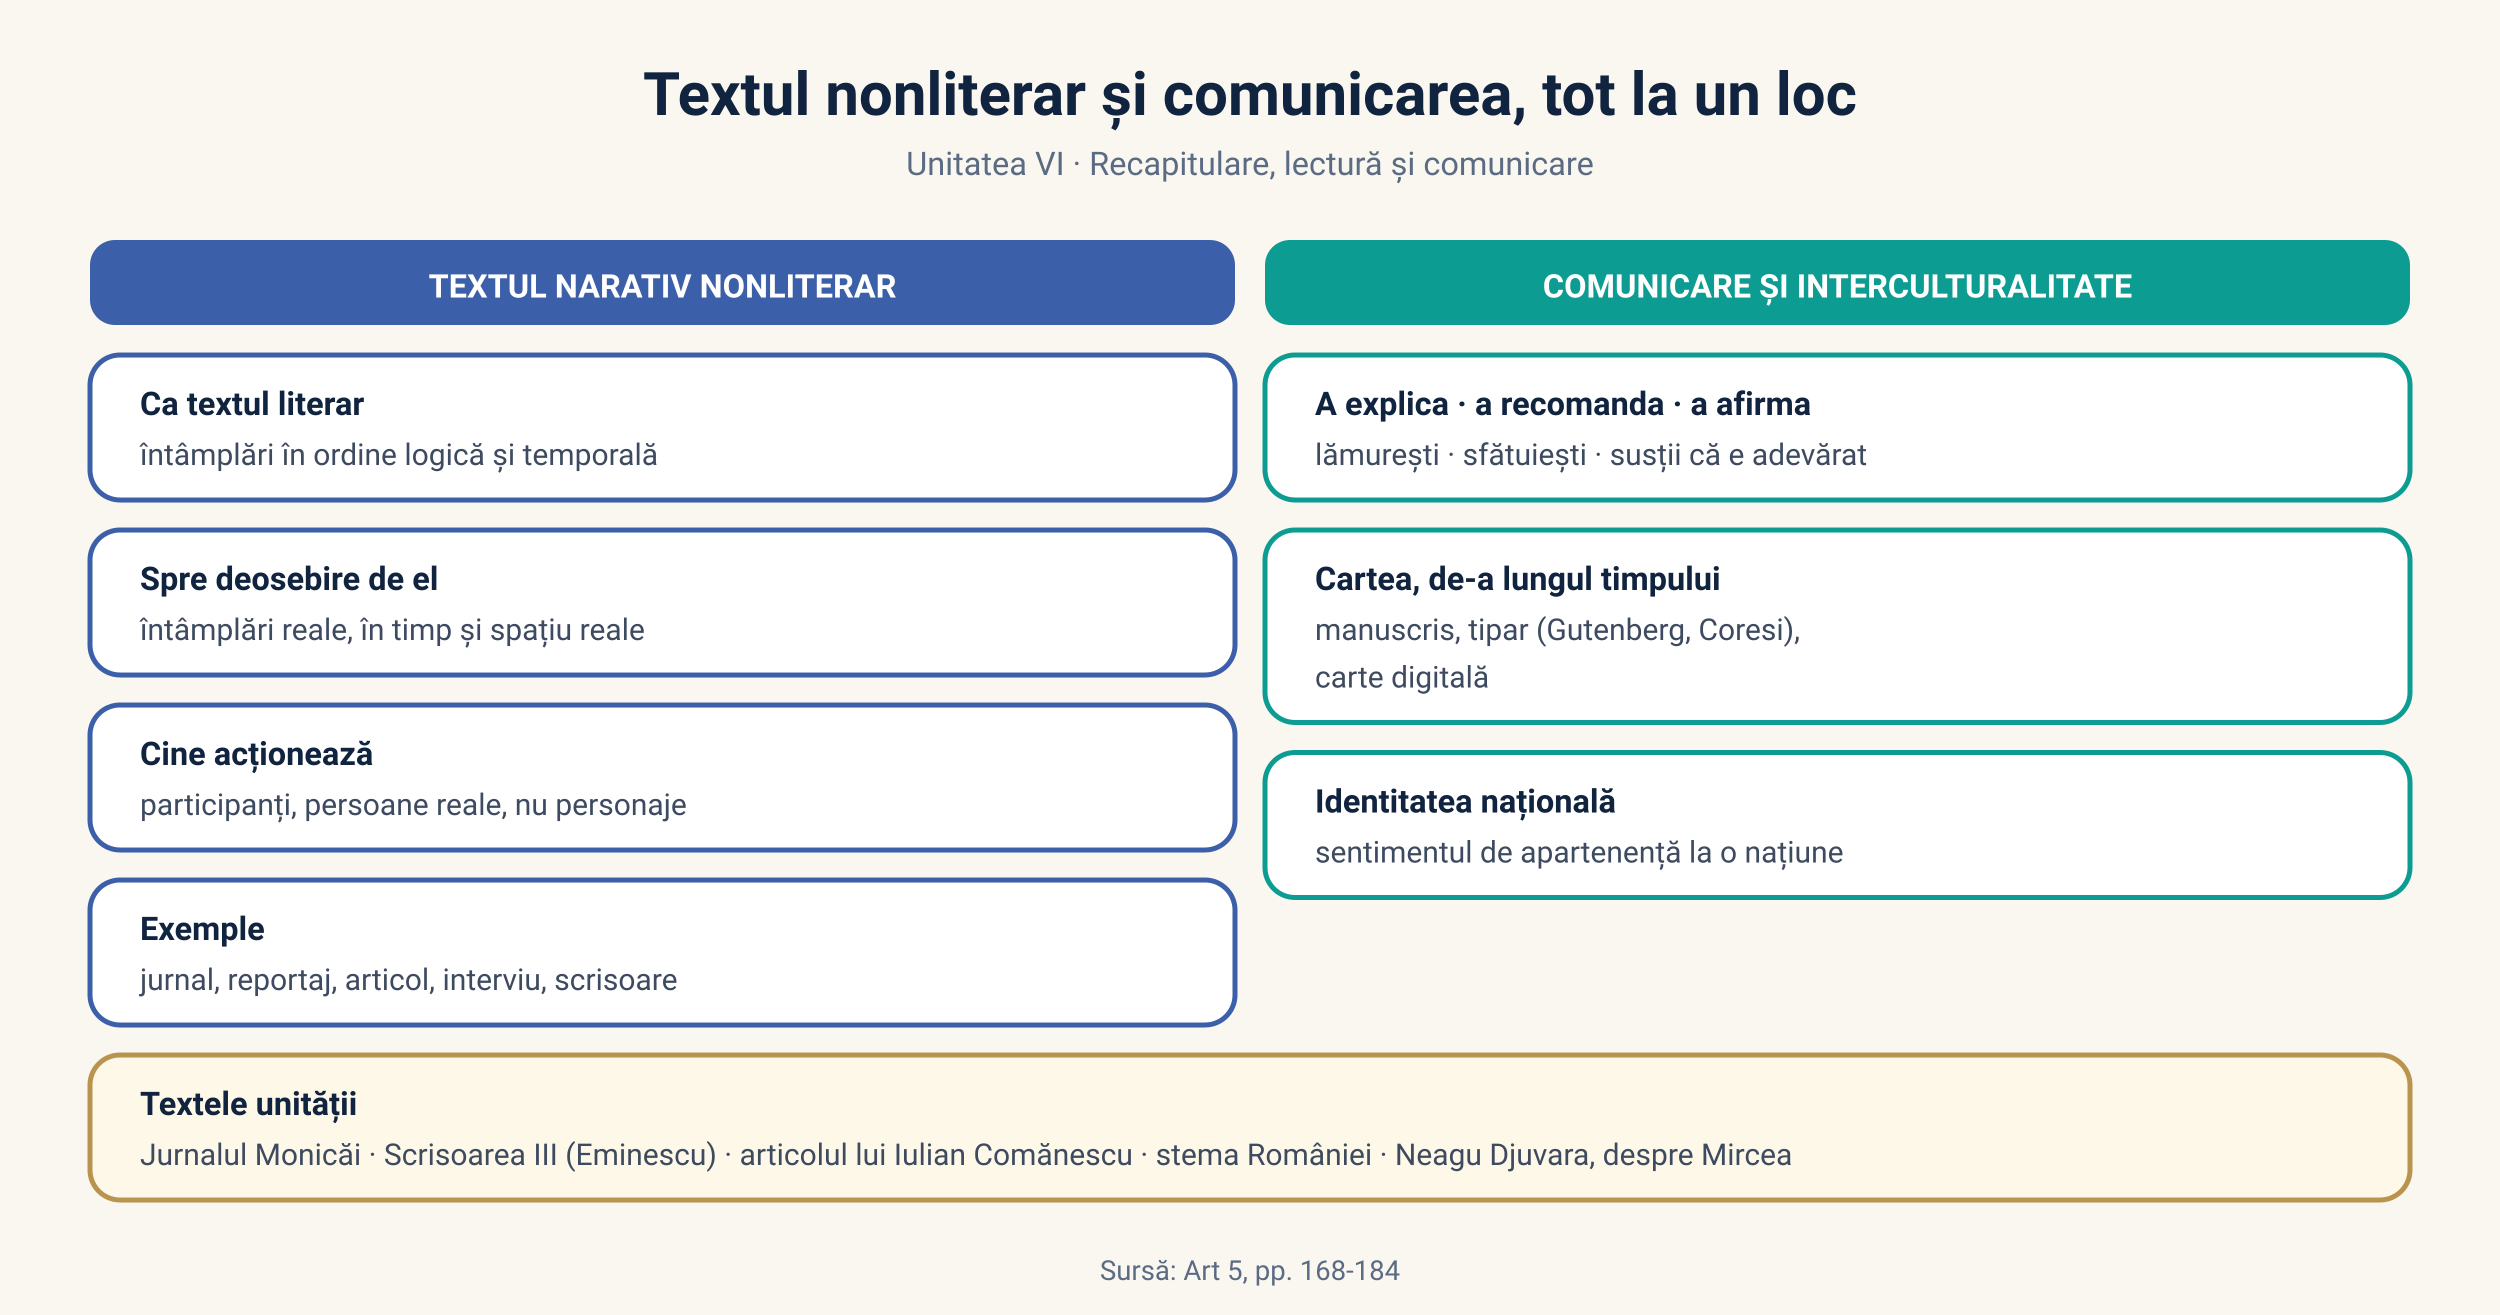
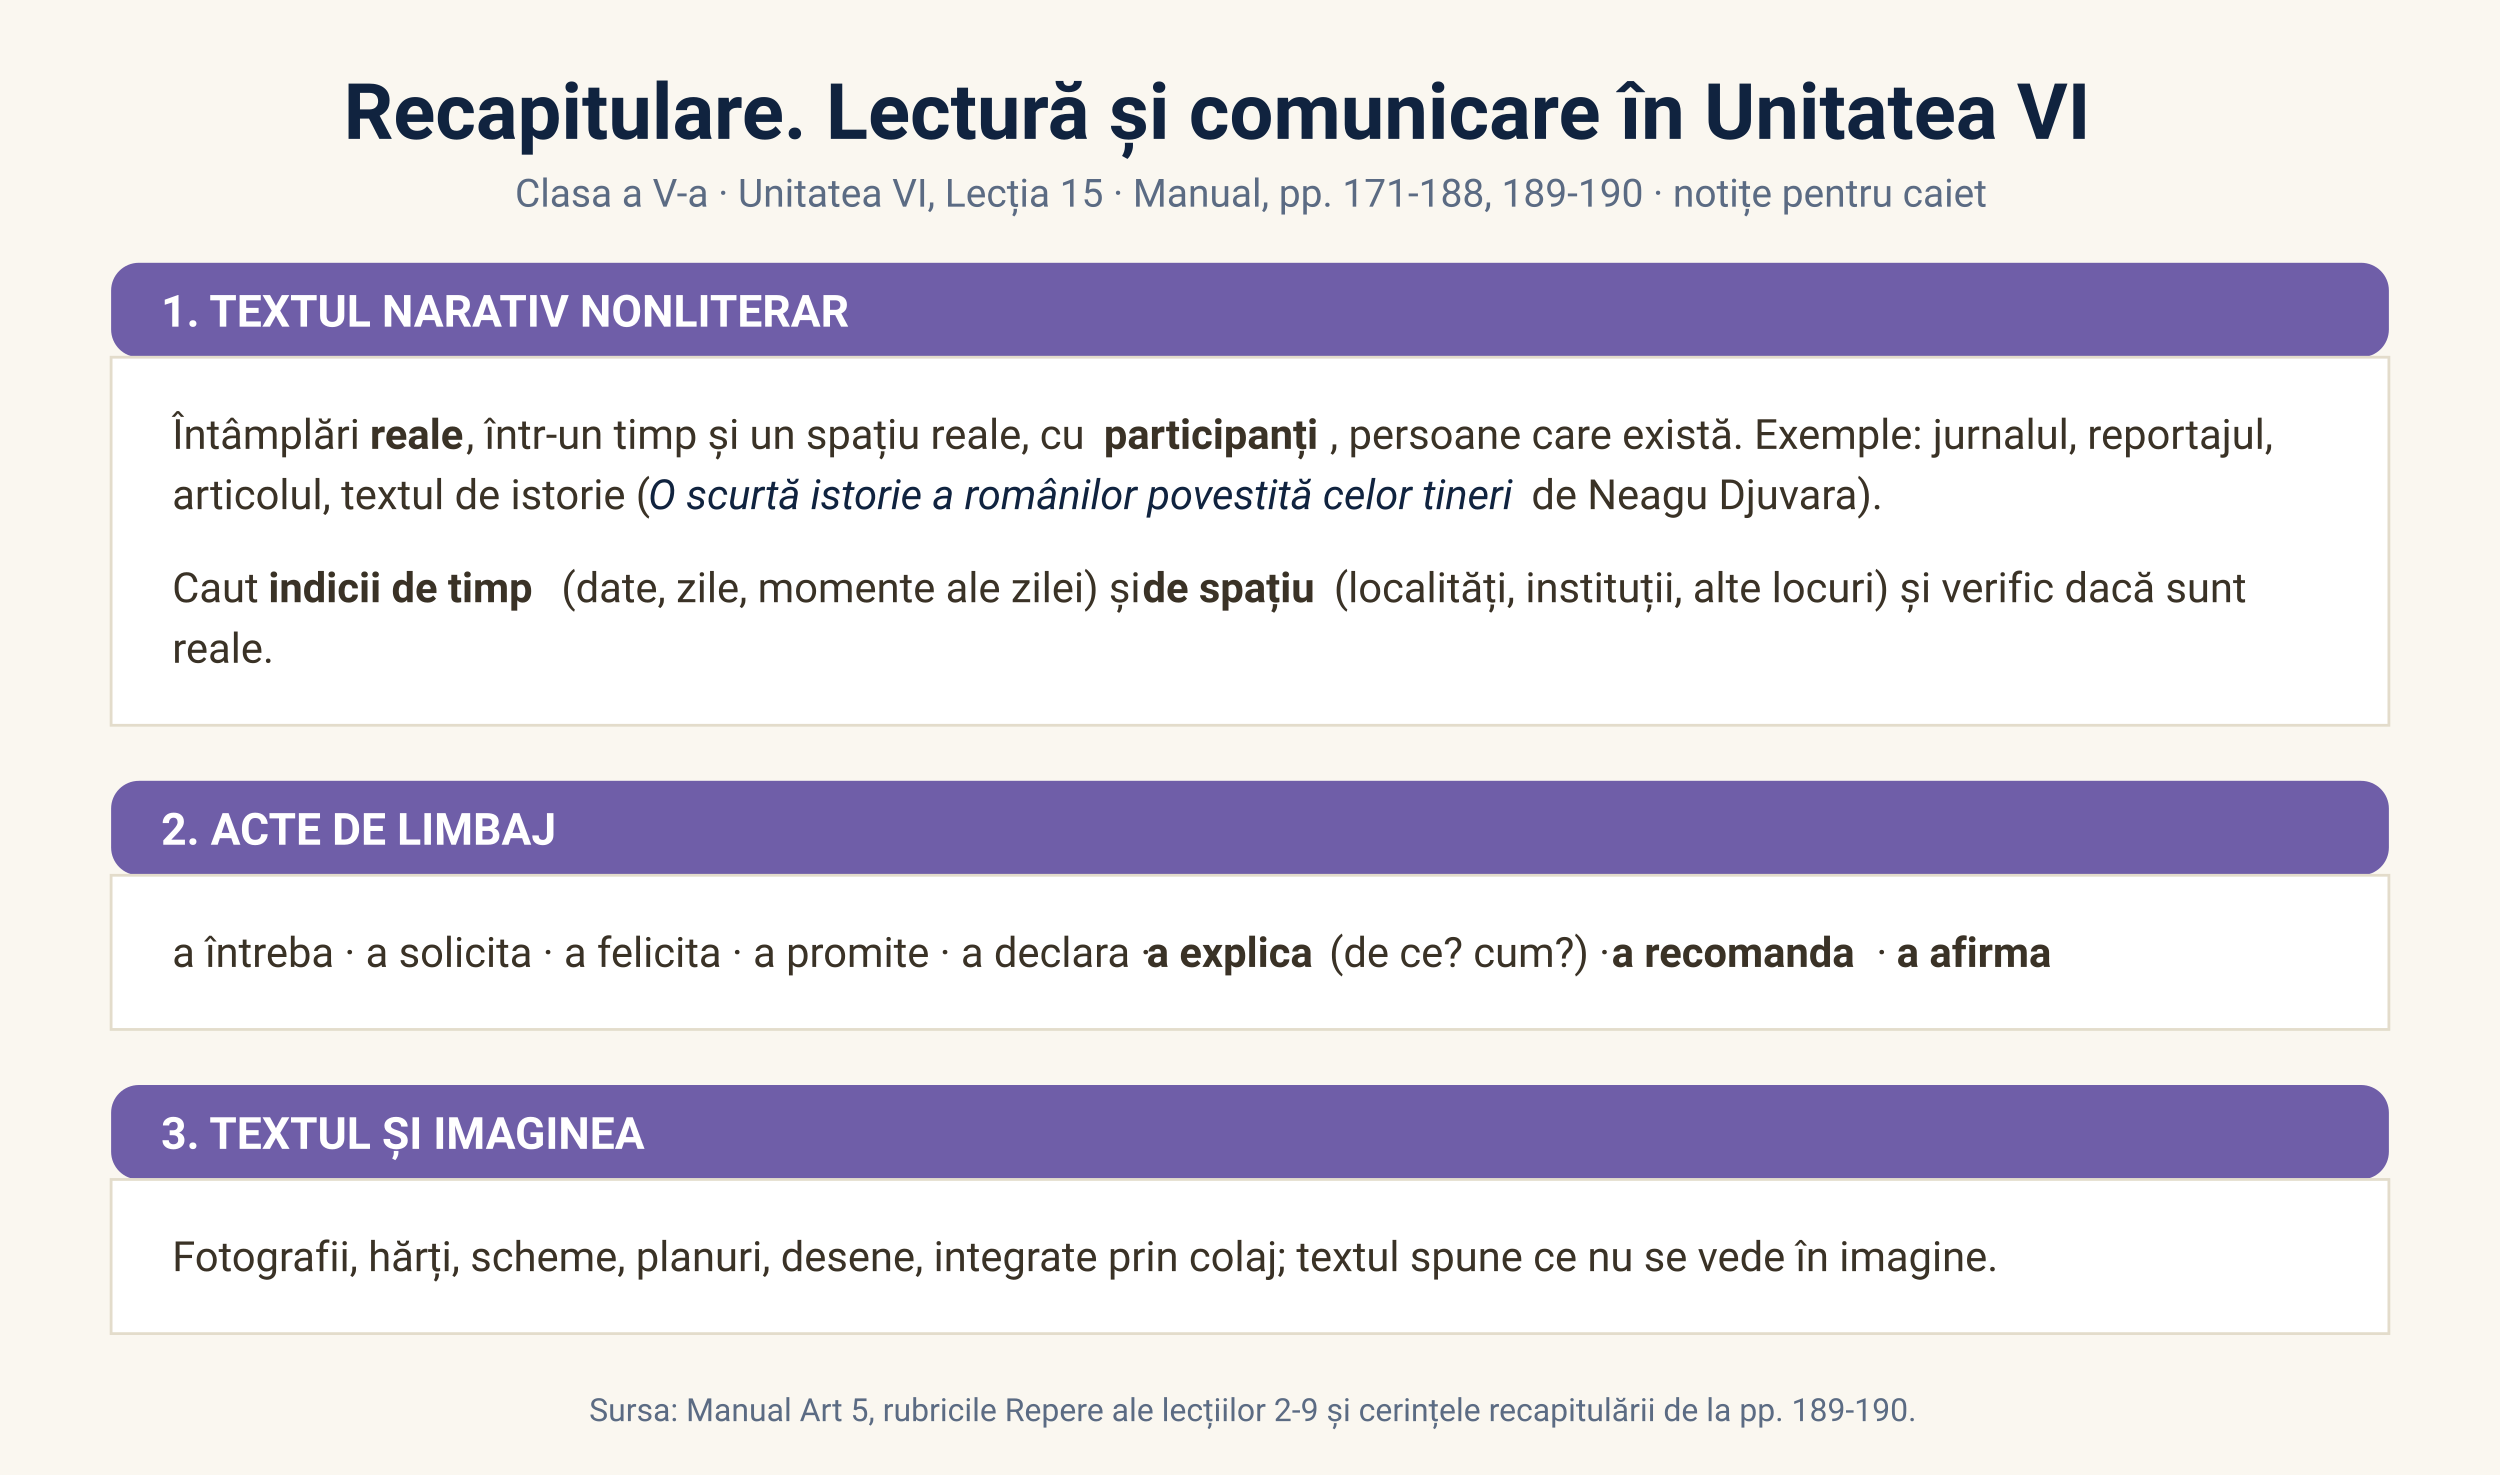
- <svg xmlns="http://www.w3.org/2000/svg" viewBox="0 0 1000 526" font-family="'Segoe UI', 'Plus Jakarta Sans', -apple-system, Roboto, sans-serif">
-   <rect width="1000" height="526" fill="#faf7f0" />
-   <text x="500" y="46" text-anchor="middle" font-size="24" font-weight="700" fill="#10233f">Textul nonliterar și comunicarea, tot la un loc</text>
-   <text x="500" y="70" text-anchor="middle" font-size="13" fill="#5b6b83">Unitatea VI · Recapitulare, lectură și comunicare</text>
-   <rect x="36" y="96" width="458" height="34" rx="10" fill="#3b5fa8" />
-   <text x="265" y="119" text-anchor="middle" font-size="13" font-weight="700" fill="#ffffff">TEXTUL NARATIV NONLITERAR</text>
-   <rect x="36" y="142" width="458" height="58" rx="12" fill="#ffffff" stroke="#3b5fa8" stroke-width="2" />
-   <text x="56" y="166" font-size="13" font-weight="700" fill="#10233f">Ca textul literar</text>
-   <text x="56" y="186" font-size="12" fill="#3d4a5f">întâmplări în ordine logică și temporală</text>
-   <rect x="36" y="212" width="458" height="58" rx="12" fill="#ffffff" stroke="#3b5fa8" stroke-width="2" />
-   <text x="56" y="236" font-size="13" font-weight="700" fill="#10233f">Spre deosebire de el</text>
-   <text x="56" y="256" font-size="12" fill="#3d4a5f">întâmplări reale, în timp și spațiu reale</text>
-   <rect x="36" y="282" width="458" height="58" rx="12" fill="#ffffff" stroke="#3b5fa8" stroke-width="2" />
-   <text x="56" y="306" font-size="13" font-weight="700" fill="#10233f">Cine acționează</text>
-   <text x="56" y="326" font-size="12" fill="#3d4a5f">participanți, persoane reale, nu personaje</text>
-   <rect x="36" y="352" width="458" height="58" rx="12" fill="#ffffff" stroke="#3b5fa8" stroke-width="2" />
-   <text x="56" y="376" font-size="13" font-weight="700" fill="#10233f">Exemple</text>
-   <text x="56" y="396" font-size="12" fill="#3d4a5f">jurnal, reportaj, articol, interviu, scrisoare</text>
-   <rect x="506" y="96" width="458" height="34" rx="10" fill="#0d9c92" />
-   <text x="735" y="119" text-anchor="middle" font-size="13" font-weight="700" fill="#ffffff">COMUNICARE ȘI INTERCULTURALITATE</text>
-   <rect x="506" y="142" width="458" height="58" rx="12" fill="#ffffff" stroke="#0d9c92" stroke-width="2" />
-   <text x="526" y="166" font-size="13" font-weight="700" fill="#10233f">A explica · a recomanda · a afirma</text>
-   <text x="526" y="186" font-size="12" fill="#3d4a5f">lămurești · sfătuiești · susții că e adevărat</text>
-   <rect x="506" y="212" width="458" height="77" rx="12" fill="#ffffff" stroke="#0d9c92" stroke-width="2" />
-   <text x="526" y="236" font-size="13" font-weight="700" fill="#10233f">Cartea, de-a lungul timpului</text>
-   <text x="526" y="256" font-size="12" fill="#3d4a5f">manuscris, tipar (Gutenberg, Coresi),</text>
-   <text x="526" y="275" font-size="12" fill="#3d4a5f">carte digitală</text>
-   <rect x="506" y="301" width="458" height="58" rx="12" fill="#ffffff" stroke="#0d9c92" stroke-width="2" />
-   <text x="526" y="325" font-size="13" font-weight="700" fill="#10233f">Identitatea națională</text>
-   <text x="526" y="345" font-size="12" fill="#3d4a5f">sentimentul de apartenență la o națiune</text>
-   <rect x="36" y="422" width="928" height="58" rx="12" fill="#fef8e9" stroke="#b8944f" stroke-width="2" />
-   <text x="56" y="446" font-size="13" font-weight="700" fill="#10233f">Textele unității</text>
-   <text x="56" y="466" font-size="12" fill="#3d4a5f">Jurnalul Monicăi · Scrisoarea III (Eminescu) · articolul lui Iulian Comănescu · stema României · Neagu Djuvara, despre Mircea</text>
-   <text x="500" y="512" text-anchor="middle" font-size="11" fill="#5b6b83">Sursă: Art 5, pp. 168-184</text>
+ <svg xmlns="http://www.w3.org/2000/svg" viewBox="0 0 900 531" font-family="'Segoe UI', 'Plus Jakarta Sans', -apple-system, Roboto, sans-serif">
+   <rect width="900" height="531" fill="#faf7f0" />
+   <text x="123.7" y="50.0" font-size="28" fill="#10233f" font-weight="700" textLength="654.4" lengthAdjust="spacing">Recapitulare. Lectură și comunicare în Unitatea VI</text>
+   <text x="185.4" y="74.4" font-size="14" fill="#5b6b83" textLength="529.2" lengthAdjust="spacing">Clasa a V-a · Unitatea VI, Lecția 15 · Manual, pp. 171-188, 189-190 · notițe pentru caiet</text>
+   <rect x="40" y="94.6" width="820" height="34" rx="10" fill="#6f5ea8" />
+   <text x="58" y="117.6" font-size="16" font-weight="700" fill="#ffffff">1. TEXTUL NARATIV NONLITERAR</text>
+   <rect x="40" y="128.6" width="820" height="132.5" fill="#ffffff" stroke="#e3dccb" />
+   <text x="62.0" y="161.6" font-size="15" fill="#3a3226" textLength="67.2" lengthAdjust="spacing">Întâmplări</text>
+   <text x="133.2" y="161.6" font-size="15" fill="#3a3226" font-weight="700" textLength="34.5" lengthAdjust="spacing">reale</text>
+   <text x="167.8" y="161.6" font-size="15" fill="#3a3226" textLength="225.6" lengthAdjust="spacing">, într-un timp și un spațiu reale, cu</text>
+   <text x="397.4" y="161.6" font-size="15" fill="#3a3226" font-weight="700" textLength="81.5" lengthAdjust="spacing">participanți</text>
+   <text x="478.8" y="161.6" font-size="15" fill="#3a3226" textLength="336.1" lengthAdjust="spacing">, persoane care există. Exemple: jurnalul, reportajul,</text>
+   <text x="62.0" y="183.3" font-size="15" fill="#3a3226" textLength="171.3" lengthAdjust="spacing">articolul, textul de istorie (</text>
+   <text x="233.3" y="183.3" font-size="15" fill="#10233f" font-style="italic" textLength="313.9" lengthAdjust="spacing">O scurtă istorie a românilor povestită celor tineri</text>
+   <text x="551.3" y="183.3" font-size="15" fill="#3a3226" textLength="127.0" lengthAdjust="spacing">de Neagu Djuvara).</text>
+   <text x="62.0" y="216.8" font-size="15" fill="#3a3226" textLength="30.6" lengthAdjust="spacing">Caut</text>
+   <text x="96.6" y="216.8" font-size="15" fill="#3a3226" font-weight="700" textLength="101.4" lengthAdjust="spacing">indicii de timp</text>
+   <text x="202.1" y="216.8" font-size="15" fill="#3a3226" textLength="205.2" lengthAdjust="spacing">(date, zile, momente ale zilei) și</text>
+   <text x="411.3" y="216.8" font-size="15" fill="#3a3226" font-weight="700" textLength="64.8" lengthAdjust="spacing">de spațiu</text>
+   <text x="480.2" y="216.8" font-size="15" fill="#3a3226" textLength="322.0" lengthAdjust="spacing">(localități, instituții, alte locuri) și verific dacă sunt</text>
+   <text x="62.0" y="238.6" font-size="15" fill="#3a3226" textLength="35.4" lengthAdjust="spacing">reale.</text>
+   <rect x="40" y="281.1" width="820" height="34" rx="10" fill="#6f5ea8" />
+   <text x="58" y="304.1" font-size="16" font-weight="700" fill="#ffffff">2. ACTE DE LIMBAJ</text>
+   <rect x="40" y="315.1" width="820" height="55.5" fill="#ffffff" stroke="#e3dccb" />
+   <text x="62.0" y="348.1" font-size="15" fill="#3a3226" textLength="346.8" lengthAdjust="spacing">a întreba · a solicita · a felicita · a promite · a declara ·</text>
+   <text x="412.8" y="348.1" font-size="15" fill="#3a3226" font-weight="700" textLength="61.6" lengthAdjust="spacing">a explica</text>
+   <text x="478.5" y="348.1" font-size="15" fill="#3a3226" textLength="97.7" lengthAdjust="spacing">(de ce? cum?) ·</text>
+   <text x="580.2" y="348.1" font-size="15" fill="#3a3226" font-weight="700" textLength="91.2" lengthAdjust="spacing">a recomanda</text>
+   <text x="675.5" y="348.1" font-size="15" fill="#3a3226" textLength="3.3" lengthAdjust="spacing">·</text>
+   <text x="682.8" y="348.1" font-size="15" fill="#3a3226" font-weight="700" textLength="58.2" lengthAdjust="spacing">a afirma</text>
+   <rect x="40" y="390.6" width="820" height="34" rx="10" fill="#6f5ea8" />
+   <text x="58" y="413.6" font-size="16" font-weight="700" fill="#ffffff">3. TEXTUL ȘI IMAGINEA</text>
+   <rect x="40" y="424.6" width="820" height="55.5" fill="#ffffff" stroke="#e3dccb" />
+   <text x="62.0" y="457.6" font-size="15" fill="#3a3226" textLength="657.4" lengthAdjust="spacing">Fotografii, hărți, scheme, planuri, desene, integrate prin colaj; textul spune ce nu se vede în imagine.</text>
+   <text x="212.1" y="511.6" font-size="11.5" fill="#5b6b83" textLength="475.9" lengthAdjust="spacing">Sursa: Manual Art 5, rubricile Repere ale lecțiilor 2-9 și cerințele recapitulării de la pp. 189-190.</text>
</svg>
